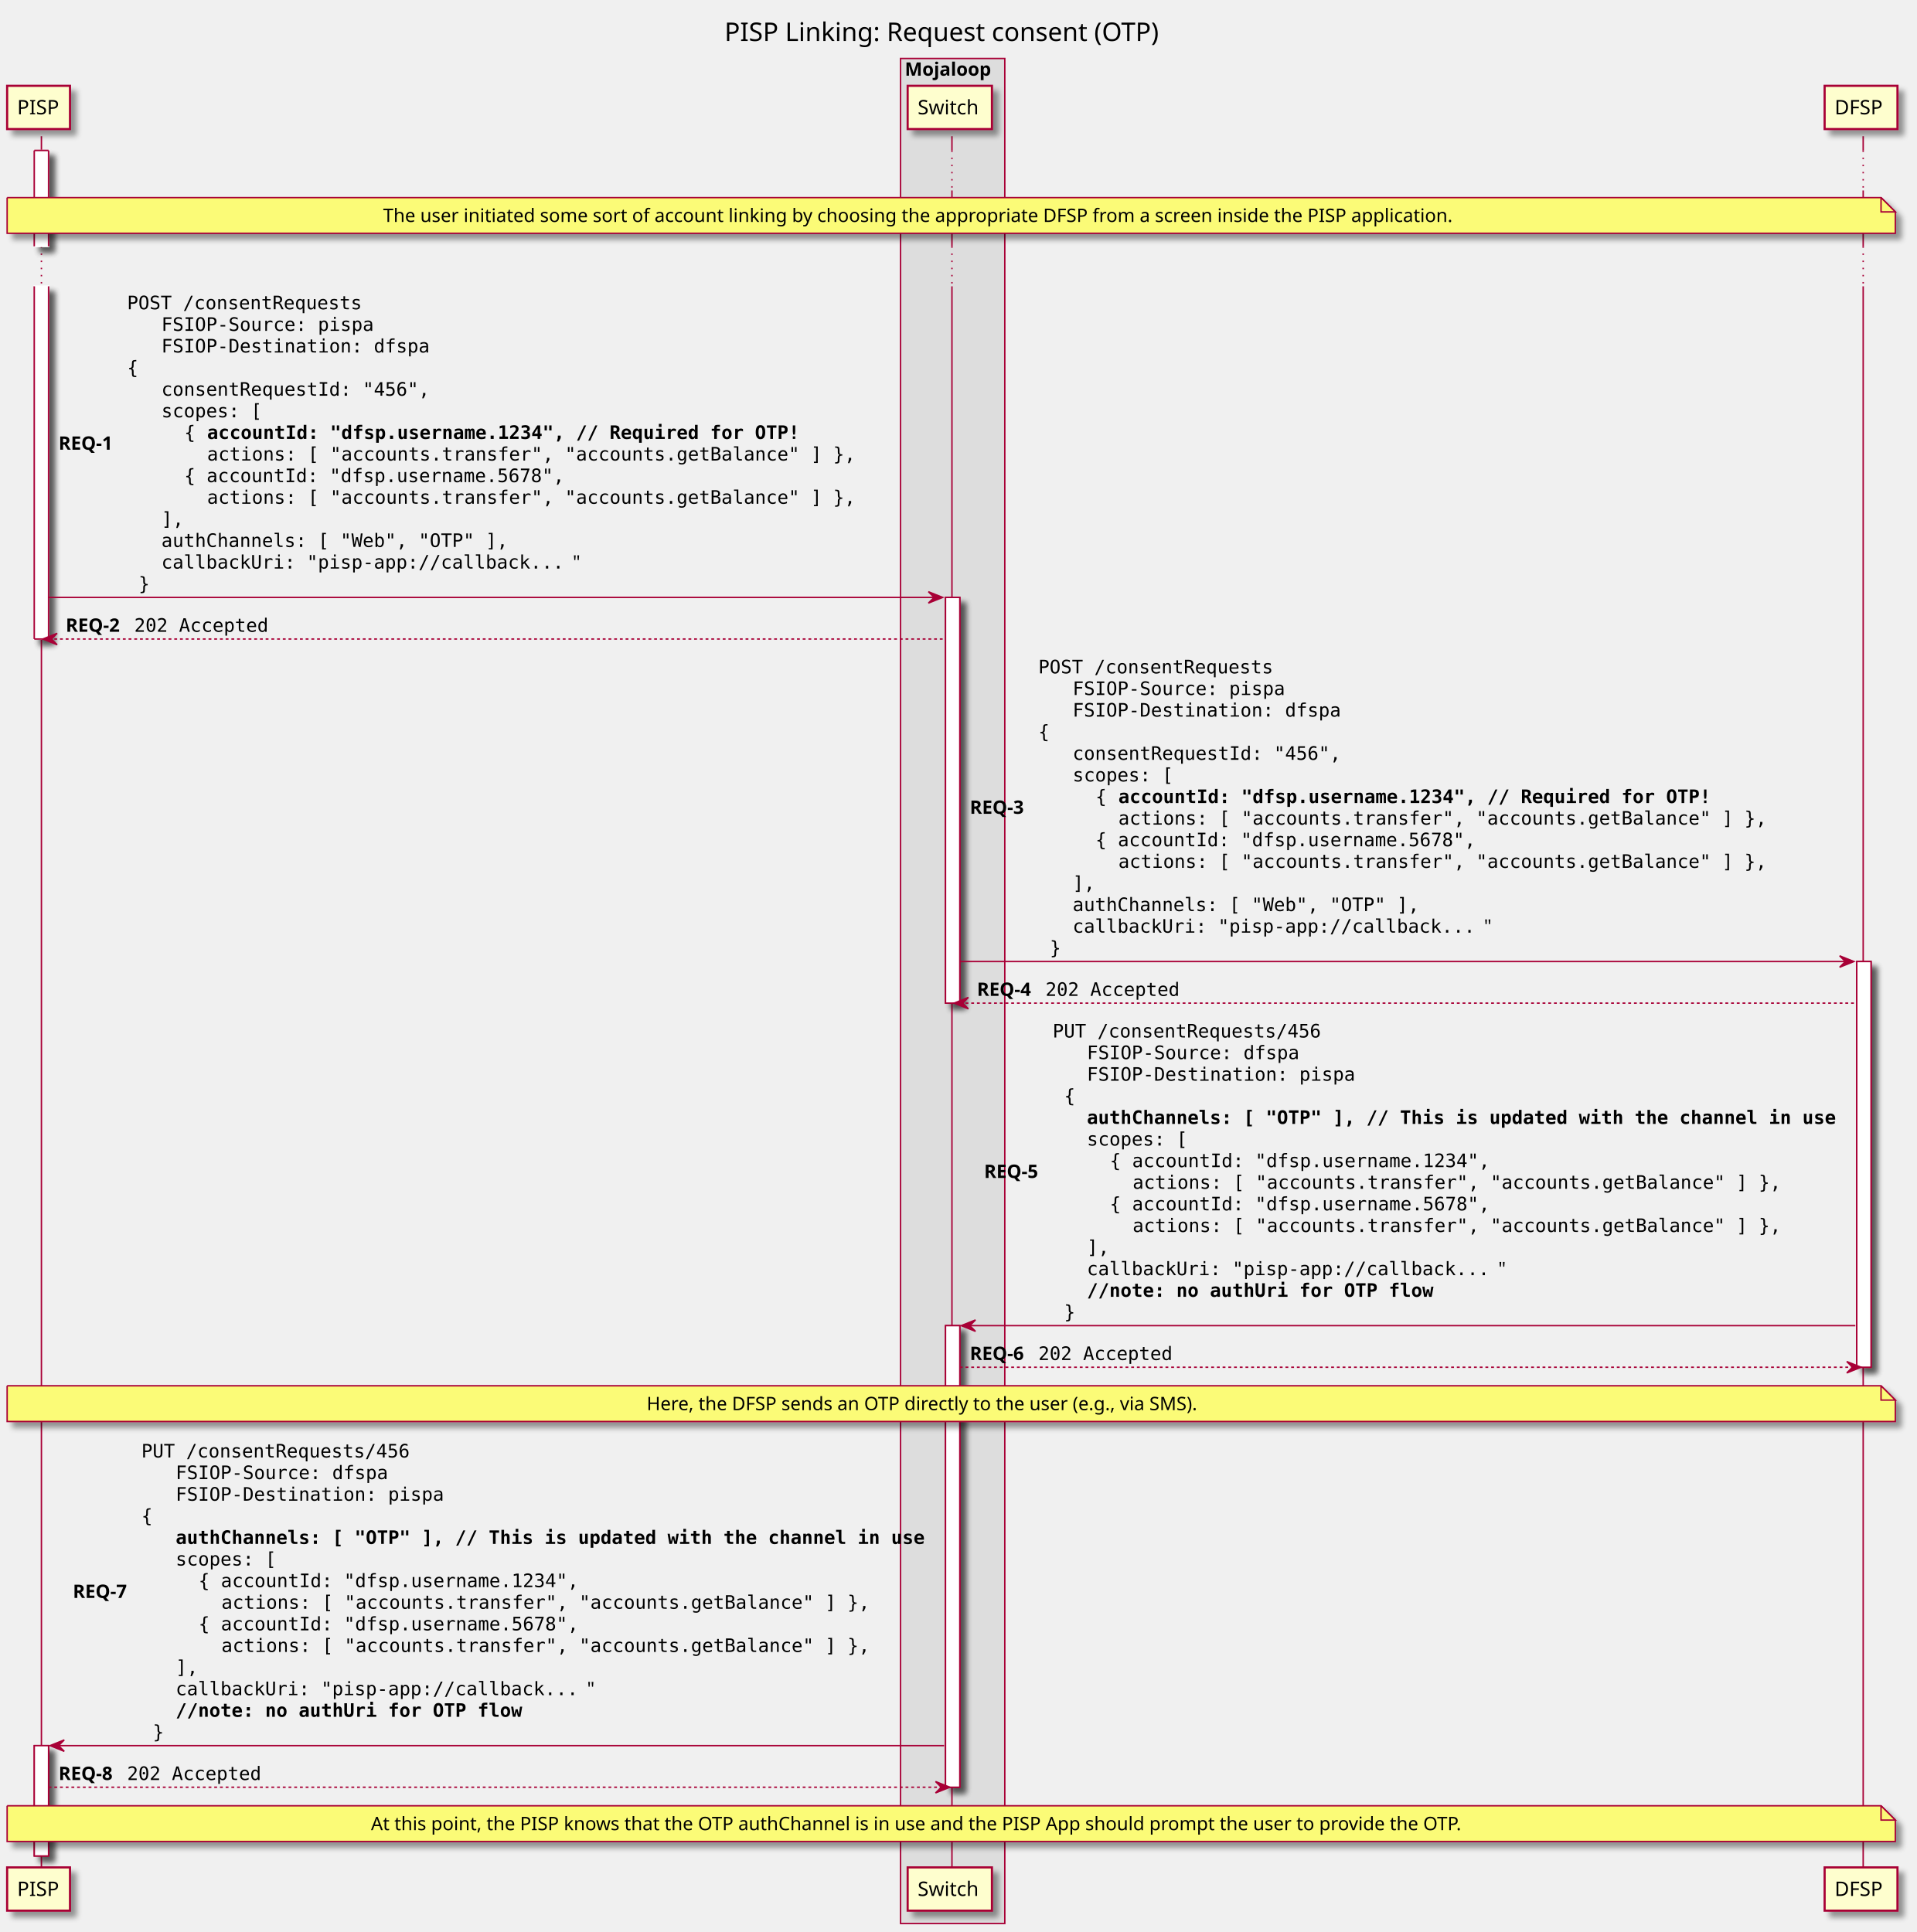
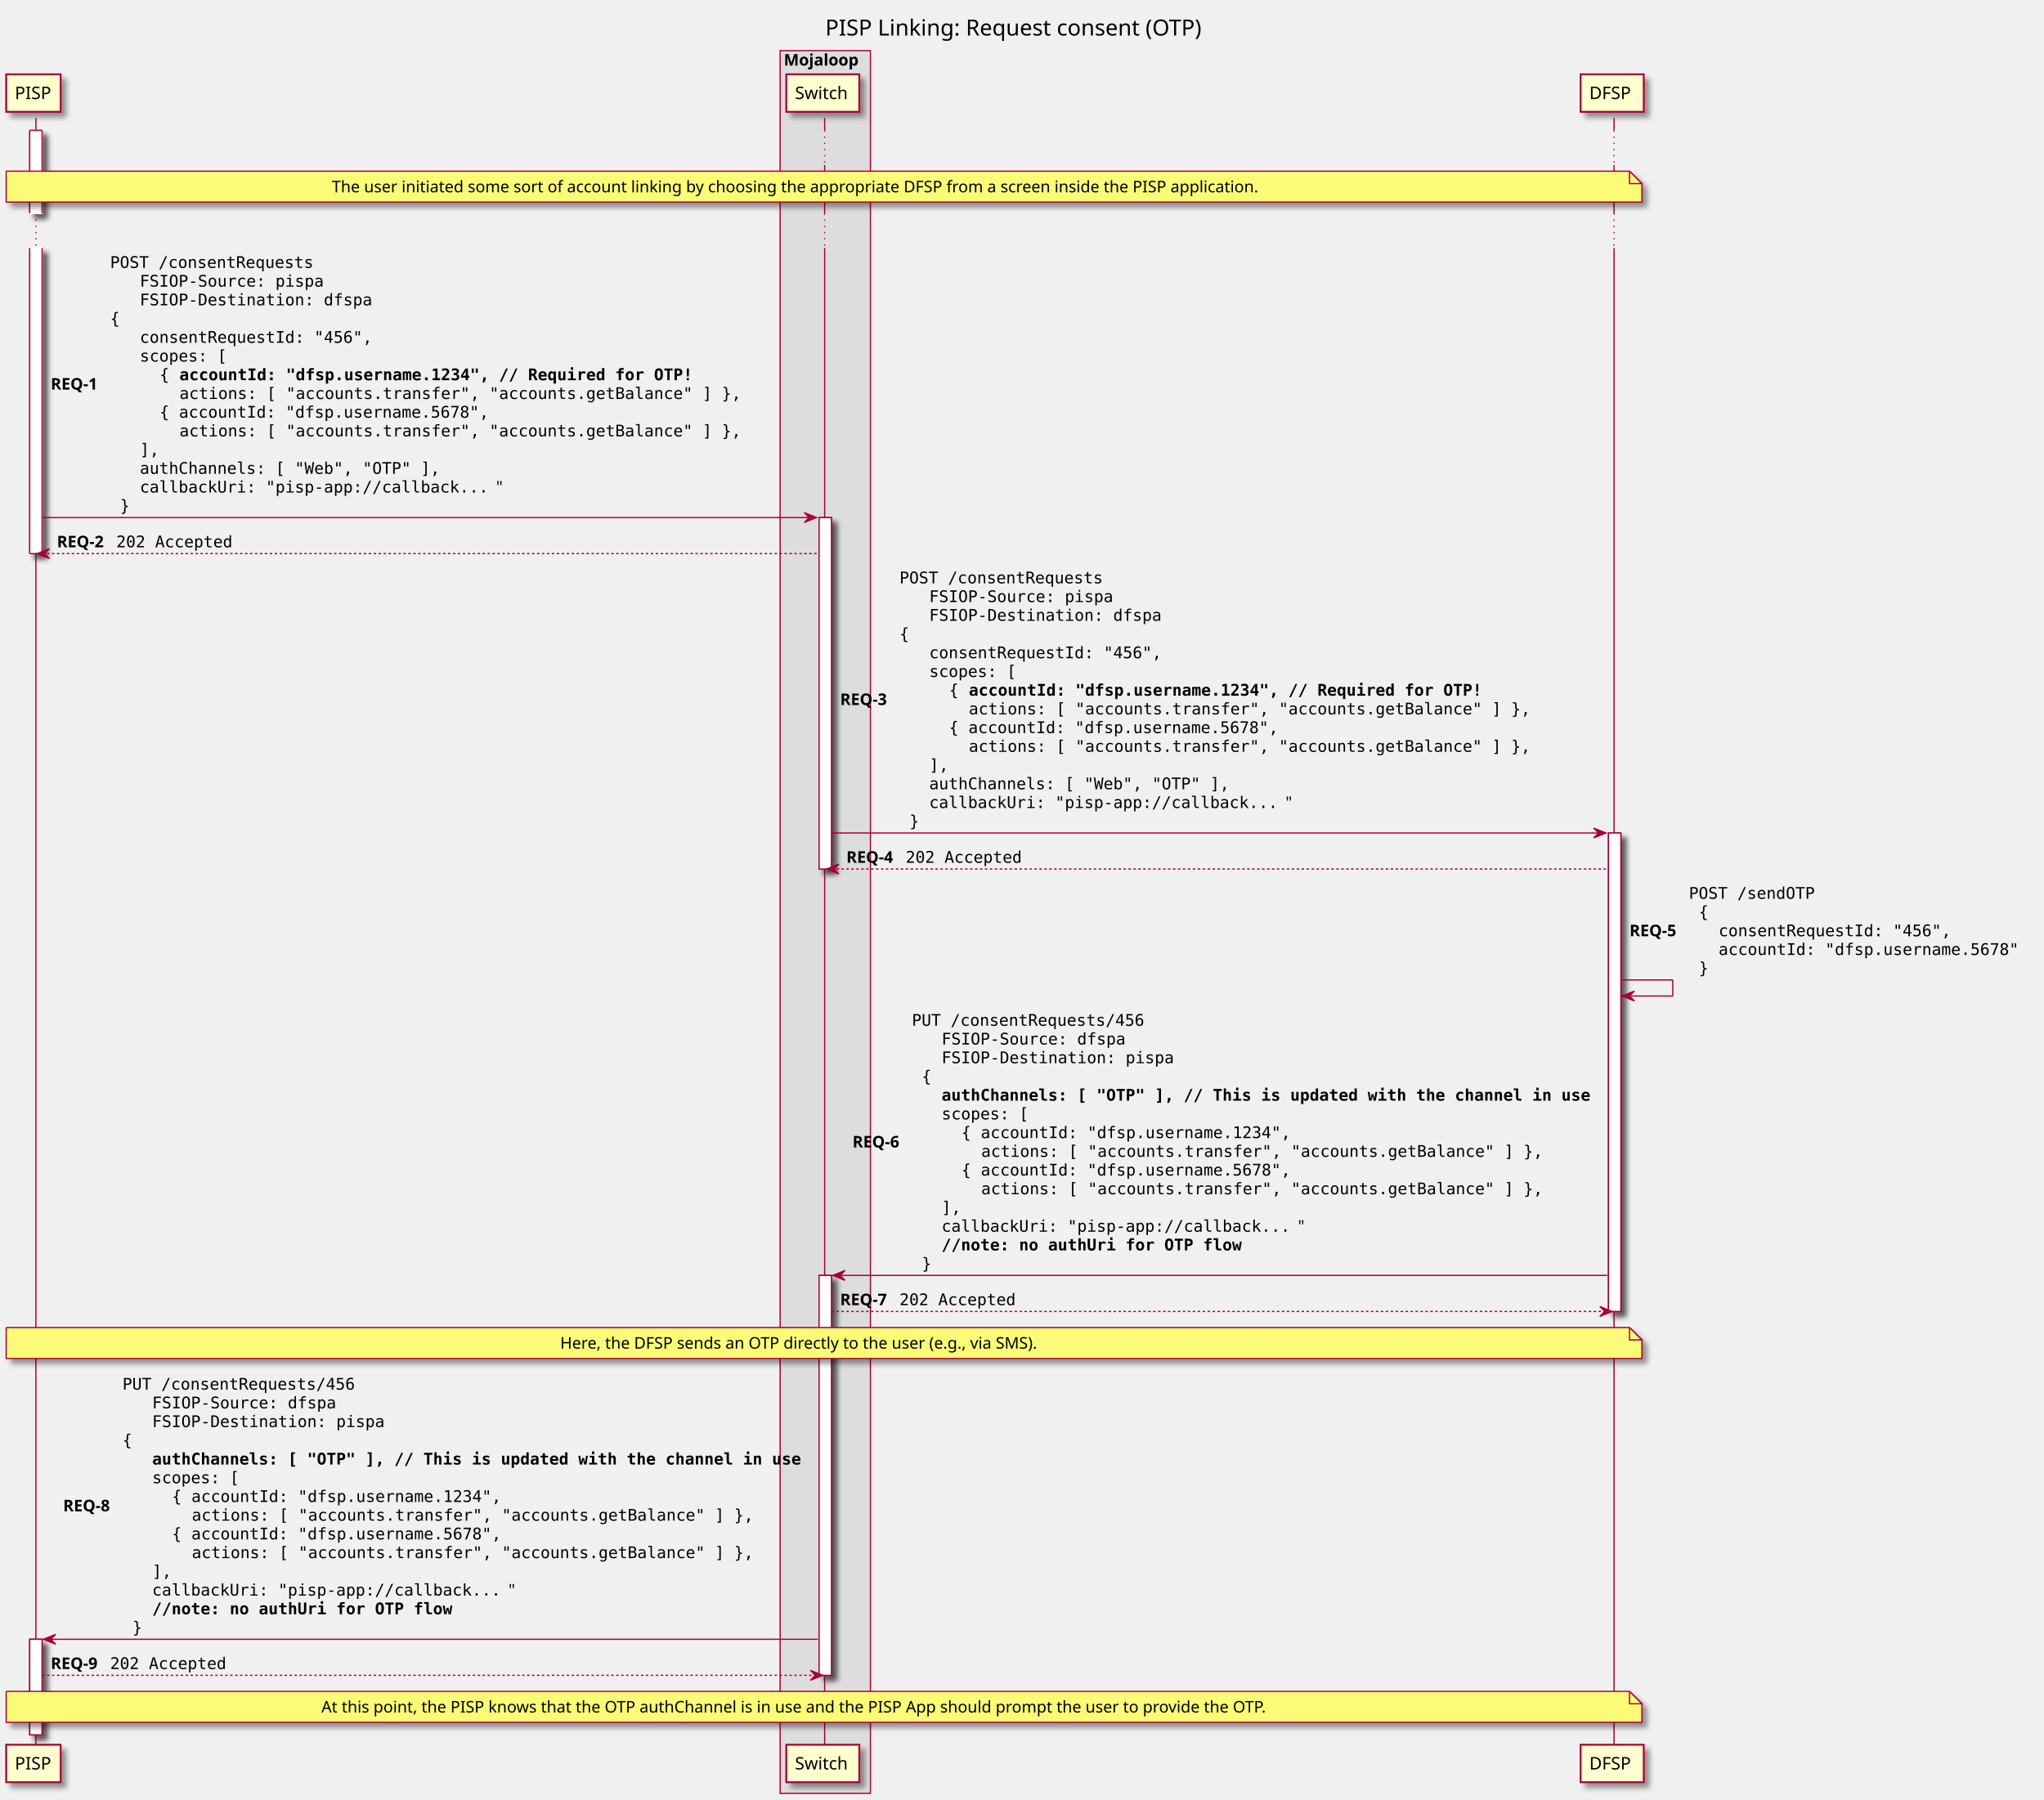
- <svg xmlns="http://www.w3.org/2000/svg" height="1353" preserveAspectRatio="none" style="width:1342px;height:1353px" width="1342">
+ <svg xmlns="http://www.w3.org/2000/svg" height="1455" preserveAspectRatio="none" style="width:1652px;height:1455px" width="1652">
  <defs>
    <filter height="300%" id="a" width="300%" x="-1" y="-1">
      <feGaussianBlur result="blurOut" stdDeviation="2" />
      <feColorMatrix in="blurOut" result="blurOut2" values="0 0 0 0 0 0 0 0 0 0 0 0 0 0 0 0 0 0 .4 0" />
      <feOffset dx="4" dy="4" in="blurOut2" result="blurOut3" />
      <feBlend in="SourceGraphic" in2="blurOut3" />
    </filter>
  </defs>
-   <text font-family="sans-serif" font-size="18" lengthAdjust="spacingAndGlyphs" textLength="323" x="507.25" y="28.708">
+   <text font-family="sans-serif" font-size="18" lengthAdjust="spacingAndGlyphs" textLength="323" x="667" y="28.708">
    PISP Linking: Request consent (OTP)
  </text>
-   <path fill="#DDD" stroke="#a80036" d="M630.5 40.953h73v1306.094h-73z" />
+   <path fill="#DDD" stroke="#a80036" d="M630.5 40.953h73v1408.758h-73z" />
  <text font-family="sans-serif" font-size="13" font-weight="bold" lengthAdjust="spacingAndGlyphs" textLength="67" x="633.5" y="53.02">
    Mojaloop
  </text>
  <path fill="#FFF" filter="url(#a)" stroke="#fff" d="M24 105.383h10v67.133H24z" />
  <path stroke="#a80036" d="M24 105.383v67.133M34 105.383v67.133M24 105.383h10" />
  <path fill="#FFF" filter="url(#a)" stroke="#fff" d="M24 200.516h10v246.992H24z" />
  <path stroke="#a80036" d="M24 200.516v246.992M34 200.516v246.992M24 447.508h10" />
-   <path fill="#FFF" filter="url(#a)" stroke="#a80036" d="M24 1222.484h10v77.266H24zM662 418.375h10V702.5h-10zM662 928.359h10v323.258h-10zM1300 673.367h10v284.125h-10z" />
+   <path fill="#FFF" filter="url(#a)" stroke="#a80036" d="M24 1325.148h10v77.266H24zM662 418.375h10V702.5h-10zM662 1031.023h10v323.258h-10zM1300 673.367h10v386.789h-10z" />
  <path stroke="#a80036" d="M29 95.383v10" />
  <path stroke="#a80036" stroke-dasharray="1,4" d="M29 105.383v28" />
  <path stroke="#a80036" d="M29 133.383v39.133" />
  <path stroke="#a80036" stroke-dasharray="1,4" d="M29 172.516v28" />
-   <path stroke="#a80036" d="M29 200.516V1308.75M666.5 95.383v10" />
+   <path stroke="#a80036" d="M29 200.516v1210.898M666.5 95.383v10" />
  <path stroke="#a80036" stroke-dasharray="1,4" d="M666.5 105.383v28" />
  <path stroke="#a80036" d="M666.5 133.383v39.133" />
  <path stroke="#a80036" stroke-dasharray="1,4" d="M666.5 172.516v28" />
-   <path stroke="#a80036" d="M666.5 200.516V1308.75M1304.5 95.383v10" />
+   <path stroke="#a80036" d="M666.5 200.516v1210.898M1304.5 95.383v10" />
  <path stroke="#a80036" stroke-dasharray="1,4" d="M1304.5 105.383v28" />
  <path stroke="#a80036" d="M1304.5 133.383v39.133" />
  <path stroke="#a80036" stroke-dasharray="1,4" d="M1304.5 172.516v28" />
-   <path stroke="#a80036" d="M1304.5 200.516V1308.75" />
+   <path stroke="#a80036" d="M1304.5 200.516v1210.898" />
  <path fill="#FEFECE" filter="url(#a)" stroke="#a80036" stroke-width="1.5" d="M5 60.086h44v30.297H5z" />
  <text font-family="sans-serif" font-size="14" lengthAdjust="spacingAndGlyphs" textLength="30" x="12" y="80.081">
    PISP
  </text>
-   <path fill="#FEFECE" filter="url(#a)" stroke="#a80036" stroke-width="1.5" d="M5 1307.75h44v30.297H5z" />
-   <text font-family="sans-serif" font-size="14" lengthAdjust="spacingAndGlyphs" textLength="30" x="12" y="1327.745">
+   <path fill="#FEFECE" filter="url(#a)" stroke="#a80036" stroke-width="1.5" d="M5 1410.414h44v30.297H5z" />
+   <text font-family="sans-serif" font-size="14" lengthAdjust="spacingAndGlyphs" textLength="30" x="12" y="1430.409">
    PISP
  </text>
  <path fill="#FEFECE" filter="url(#a)" stroke="#a80036" stroke-width="1.5" d="M635.5 60.086h59v30.297h-59z" />
  <text font-family="sans-serif" font-size="14" lengthAdjust="spacingAndGlyphs" textLength="45" x="642.5" y="80.081">
    Switch
  </text>
-   <path fill="#FEFECE" filter="url(#a)" stroke="#a80036" stroke-width="1.5" d="M635.5 1307.75h59v30.297h-59z" />
-   <text font-family="sans-serif" font-size="14" lengthAdjust="spacingAndGlyphs" textLength="45" x="642.5" y="1327.745">
+   <path fill="#FEFECE" filter="url(#a)" stroke="#a80036" stroke-width="1.5" d="M635.5 1410.414h59v30.297h-59z" />
+   <text font-family="sans-serif" font-size="14" lengthAdjust="spacingAndGlyphs" textLength="45" x="642.5" y="1430.409">
    Switch
  </text>
  <path fill="#FEFECE" filter="url(#a)" stroke="#a80036" stroke-width="1.5" d="M1277.5 60.086h51v30.297h-51z" />
  <text font-family="sans-serif" font-size="14" lengthAdjust="spacingAndGlyphs" textLength="37" x="1284.5" y="80.081">
    DFSP
  </text>
-   <path fill="#FEFECE" filter="url(#a)" stroke="#a80036" stroke-width="1.5" d="M1277.5 1307.75h51v30.297h-51z" />
-   <text font-family="sans-serif" font-size="14" lengthAdjust="spacingAndGlyphs" textLength="37" x="1284.5" y="1327.745">
+   <path fill="#FEFECE" filter="url(#a)" stroke="#a80036" stroke-width="1.5" d="M1277.5 1410.414h51v30.297h-51z" />
+   <text font-family="sans-serif" font-size="14" lengthAdjust="spacingAndGlyphs" textLength="37" x="1284.5" y="1430.409">
    DFSP
  </text>
  <path fill="#FFF" filter="url(#a)" stroke="#fff" d="M24 105.383h10v67.133H24z" />
  <path stroke="#a80036" d="M24 105.383v67.133M34 105.383v67.133M24 105.383h10" />
  <path fill="#FFF" filter="url(#a)" stroke="#fff" d="M24 200.516h10v246.992H24z" />
  <path stroke="#a80036" d="M24 200.516v246.992M34 200.516v246.992M24 447.508h10" />
-   <path fill="#FFF" filter="url(#a)" stroke="#a80036" d="M24 1222.484h10v77.266H24zM662 418.375h10V702.5h-10zM662 928.359h10v323.258h-10zM1300 673.367h10v284.125h-10z" />
+   <path fill="#FFF" filter="url(#a)" stroke="#a80036" d="M24 1325.148h10v77.266H24zM662 418.375h10V702.5h-10zM662 1031.023h10v323.258h-10zM1300 673.367h10v386.789h-10z" />
  <path d="M5 138.383v25h1322v-15l-10-10H5" fill="#FBFB77" filter="url(#a)" stroke="#a80036" />
  <path d="M1317 138.383v10h10l-10-10" fill="#FBFB77" stroke="#a80036" />
  <text font-family="sans-serif" font-size="13" lengthAdjust="spacingAndGlyphs" textLength="783" x="268.25" y="155.45">
    The user initiated some sort of account linking by choosing the appropriate DFSP from a screen inside the PISP application.
  </text>
  <path fill="#A80036" stroke="#a80036" d="M650 414.375l10 4-10 4 4-4z" />
  <path stroke="#a80036" d="M34 418.375h622" />
  <text font-family="sans-serif" font-size="13" font-weight="bold" lengthAdjust="spacingAndGlyphs" textLength="44" x="41" y="314.946">
    REQ-1
  </text>
  <text font-family="monospace" font-size="13" lengthAdjust="spacingAndGlyphs" textLength="168" x="89" y="216.583">
    POST /consentRequests
  </text>
  <text font-family="monospace" font-size="13" lengthAdjust="spacingAndGlyphs" textLength="152" x="113" y="231.715">
    FSIOP-Source: pispa
  </text>
  <text font-family="monospace" font-size="13" lengthAdjust="spacingAndGlyphs" textLength="192" x="113" y="246.848">
    FSIOP-Destination: dfspa
  </text>
  <text font-family="monospace" font-size="13" lengthAdjust="spacingAndGlyphs" textLength="8" x="89" y="261.981">
    {
  </text>
  <text font-family="monospace" font-size="13" lengthAdjust="spacingAndGlyphs" textLength="192" x="113" y="277.114">
    consentRequestId: "456",
  </text>
  <text font-family="monospace" font-size="13" lengthAdjust="spacingAndGlyphs" textLength="72" x="113" y="292.247">
    scopes: [
  </text>
  <text font-family="monospace" font-size="13" lengthAdjust="spacingAndGlyphs" textLength="8" x="129" y="307.379">
    {
  </text>
  <text font-family="monospace" font-size="13" font-weight="bold" lengthAdjust="spacingAndGlyphs" textLength="424" x="145" y="307.379">
    accountId: "dfsp.username.1234", // Required for OTP!
  </text>
  <text font-family="monospace" font-size="13" lengthAdjust="spacingAndGlyphs" textLength="464" x="145" y="322.512">
    actions: [ "accounts.transfer", "accounts.getBalance" ] },
  </text>
  <text font-family="monospace" font-size="13" lengthAdjust="spacingAndGlyphs" textLength="272" x="129" y="337.645">
    { accountId: "dfsp.username.5678",
  </text>
  <text font-family="monospace" font-size="13" lengthAdjust="spacingAndGlyphs" textLength="464" x="145" y="352.778">
    actions: [ "accounts.transfer", "accounts.getBalance" ] },
  </text>
  <text font-family="monospace" font-size="13" lengthAdjust="spacingAndGlyphs" textLength="16" x="113" y="367.911">
    ],
  </text>
  <text font-family="monospace" font-size="13" lengthAdjust="spacingAndGlyphs" textLength="248" x="113" y="383.043">
    authChannels: [ "Web", "OTP" ],
  </text>
  <text font-family="monospace" font-size="13" lengthAdjust="spacingAndGlyphs" textLength="288" x="113" y="398.176">
    callbackUri: "pisp-app://callback...
  </text>
  <text font-family="sans-serif" font-size="13" lengthAdjust="spacingAndGlyphs" textLength="5" x="401" y="398.176">
    "
  </text>
  <text font-family="monospace" font-size="13" lengthAdjust="spacingAndGlyphs" textLength="8" x="97" y="413.309">
    }
  </text>
  <path fill="#A80036" stroke="#a80036" d="M40 443.508l-10 4 10 4-4-4z" />
  <path stroke="#a80036" stroke-dasharray="2,2" d="M34 447.508h627" />
  <text font-family="sans-serif" font-size="13" font-weight="bold" lengthAdjust="spacingAndGlyphs" textLength="44" x="46" y="442.442">
    REQ-2
  </text>
  <text font-family="monospace" font-size="13" lengthAdjust="spacingAndGlyphs" textLength="96" x="94" y="442.442">
    202 Accepted
  </text>
  <path fill="#A80036" stroke="#a80036" d="M1288 669.367l10 4-10 4 4-4z" />
  <path stroke="#a80036" d="M672 673.367h622" />
  <text font-family="sans-serif" font-size="13" font-weight="bold" lengthAdjust="spacingAndGlyphs" textLength="44" x="679" y="569.938">
    REQ-3
  </text>
  <text font-family="monospace" font-size="13" lengthAdjust="spacingAndGlyphs" textLength="168" x="727" y="471.575">
    POST /consentRequests
  </text>
  <text font-family="monospace" font-size="13" lengthAdjust="spacingAndGlyphs" textLength="152" x="751" y="486.707">
    FSIOP-Source: pispa
  </text>
  <text font-family="monospace" font-size="13" lengthAdjust="spacingAndGlyphs" textLength="192" x="751" y="501.84">
    FSIOP-Destination: dfspa
  </text>
  <text font-family="monospace" font-size="13" lengthAdjust="spacingAndGlyphs" textLength="8" x="727" y="516.973">
    {
  </text>
  <text font-family="monospace" font-size="13" lengthAdjust="spacingAndGlyphs" textLength="192" x="751" y="532.106">
    consentRequestId: "456",
  </text>
  <text font-family="monospace" font-size="13" lengthAdjust="spacingAndGlyphs" textLength="72" x="751" y="547.239">
    scopes: [
  </text>
  <text font-family="monospace" font-size="13" lengthAdjust="spacingAndGlyphs" textLength="8" x="767" y="562.372">
    {
  </text>
  <text font-family="monospace" font-size="13" font-weight="bold" lengthAdjust="spacingAndGlyphs" textLength="424" x="783" y="562.372">
    accountId: "dfsp.username.1234", // Required for OTP!
  </text>
  <text font-family="monospace" font-size="13" lengthAdjust="spacingAndGlyphs" textLength="464" x="783" y="577.504">
    actions: [ "accounts.transfer", "accounts.getBalance" ] },
  </text>
  <text font-family="monospace" font-size="13" lengthAdjust="spacingAndGlyphs" textLength="272" x="767" y="592.637">
    { accountId: "dfsp.username.5678",
  </text>
  <text font-family="monospace" font-size="13" lengthAdjust="spacingAndGlyphs" textLength="464" x="783" y="607.77">
    actions: [ "accounts.transfer", "accounts.getBalance" ] },
  </text>
  <text font-family="monospace" font-size="13" lengthAdjust="spacingAndGlyphs" textLength="16" x="751" y="622.903">
    ],
  </text>
  <text font-family="monospace" font-size="13" lengthAdjust="spacingAndGlyphs" textLength="248" x="751" y="638.036">
    authChannels: [ "Web", "OTP" ],
  </text>
  <text font-family="monospace" font-size="13" lengthAdjust="spacingAndGlyphs" textLength="288" x="751" y="653.168">
    callbackUri: "pisp-app://callback...
  </text>
  <text font-family="sans-serif" font-size="13" lengthAdjust="spacingAndGlyphs" textLength="5" x="1039" y="653.168">
    "
  </text>
  <text font-family="monospace" font-size="13" lengthAdjust="spacingAndGlyphs" textLength="8" x="735" y="668.301">
    }
  </text>
  <path fill="#A80036" stroke="#a80036" d="M678 698.5l-10 4 10 4-4-4z" />
  <path stroke="#a80036" stroke-dasharray="2,2" d="M672 702.5h627" />
  <text font-family="sans-serif" font-size="13" font-weight="bold" lengthAdjust="spacingAndGlyphs" textLength="44" x="684" y="697.434">
    REQ-4
  </text>
  <text font-family="monospace" font-size="13" lengthAdjust="spacingAndGlyphs" textLength="96" x="732" y="697.434">
    202 Accepted
  </text>
-   <path fill="#A80036" stroke="#a80036" d="M683 924.36l-10 4 10 4-4-4z" />
-   <path stroke="#a80036" d="M677 928.359h622" />
-   <text font-family="sans-serif" font-size="13" font-weight="bold" lengthAdjust="spacingAndGlyphs" textLength="44" x="689" y="824.93">
+   <path stroke="#a80036" d="M1310 792.164h42M1352 792.164v13M1311 805.164h41" />
+   <path fill="#A80036" stroke="#a80036" d="M1321 801.164l-10 4 10 4-4-4z" />
+   <text font-family="sans-serif" font-size="13" font-weight="bold" lengthAdjust="spacingAndGlyphs" textLength="44" x="1317" y="756.832">
    REQ-5
  </text>
-   <text font-family="monospace" font-size="13" lengthAdjust="spacingAndGlyphs" textLength="192" x="737" y="726.567">
+   <text font-family="monospace" font-size="13" lengthAdjust="spacingAndGlyphs" textLength="104" x="1365" y="726.567">
+     POST /sendOTP
+   </text>
+   <text font-family="monospace" font-size="13" lengthAdjust="spacingAndGlyphs" textLength="8" x="1373" y="741.7">
+     {
+   </text>
+   <text font-family="monospace" font-size="13" lengthAdjust="spacingAndGlyphs" textLength="192" x="1389" y="756.832">
+     consentRequestId: "456",
+   </text>
+   <text font-family="monospace" font-size="13" lengthAdjust="spacingAndGlyphs" textLength="248" x="1389" y="771.965">
+     accountId: "dfsp.username.5678"
+   </text>
+   <text font-family="monospace" font-size="13" lengthAdjust="spacingAndGlyphs" textLength="8" x="1373" y="787.098">
+     }
+   </text>
+   <path fill="#A80036" stroke="#a80036" d="M683 1027.023l-10 4 10 4-4-4z" />
+   <path stroke="#a80036" d="M677 1031.023h622" />
+   <text font-family="sans-serif" font-size="13" font-weight="bold" lengthAdjust="spacingAndGlyphs" textLength="44" x="689" y="927.594">
+     REQ-6
+   </text>
+   <text font-family="monospace" font-size="13" lengthAdjust="spacingAndGlyphs" textLength="192" x="737" y="829.231">
    PUT /consentRequests/456
  </text>
-   <text font-family="monospace" font-size="13" lengthAdjust="spacingAndGlyphs" textLength="152" x="761" y="741.7">
+   <text font-family="monospace" font-size="13" lengthAdjust="spacingAndGlyphs" textLength="152" x="761" y="844.364">
    FSIOP-Source: dfspa
  </text>
-   <text font-family="monospace" font-size="13" lengthAdjust="spacingAndGlyphs" textLength="192" x="761" y="756.832">
+   <text font-family="monospace" font-size="13" lengthAdjust="spacingAndGlyphs" textLength="192" x="761" y="859.497">
    FSIOP-Destination: pispa
  </text>
-   <text font-family="monospace" font-size="13" lengthAdjust="spacingAndGlyphs" textLength="8" x="745" y="771.965">
-     {
-   </text>
-   <text font-family="monospace" font-size="13" font-weight="bold" lengthAdjust="spacingAndGlyphs" textLength="536" x="761" y="787.098">
+   <text font-family="monospace" font-size="13" lengthAdjust="spacingAndGlyphs" textLength="8" x="745" y="874.629">
+     {
+   </text>
+   <text font-family="monospace" font-size="13" font-weight="bold" lengthAdjust="spacingAndGlyphs" textLength="536" x="761" y="889.762">
    authChannels: [ "OTP" ], // This is updated with the channel in use
  </text>
-   <text font-family="monospace" font-size="13" lengthAdjust="spacingAndGlyphs" textLength="72" x="761" y="802.231">
+   <text font-family="monospace" font-size="13" lengthAdjust="spacingAndGlyphs" textLength="72" x="761" y="904.895">
    scopes: [
  </text>
-   <text font-family="monospace" font-size="13" lengthAdjust="spacingAndGlyphs" textLength="272" x="777" y="817.364">
+   <text font-family="monospace" font-size="13" lengthAdjust="spacingAndGlyphs" textLength="272" x="777" y="920.028">
    { accountId: "dfsp.username.1234",
  </text>
-   <text font-family="monospace" font-size="13" lengthAdjust="spacingAndGlyphs" textLength="464" x="793" y="832.497">
-     actions: [ "accounts.transfer", "accounts.getBalance" ] },
-   </text>
-   <text font-family="monospace" font-size="13" lengthAdjust="spacingAndGlyphs" textLength="272" x="777" y="847.629">
+   <text font-family="monospace" font-size="13" lengthAdjust="spacingAndGlyphs" textLength="464" x="793" y="935.161">
+     actions: [ "accounts.transfer", "accounts.getBalance" ] },
+   </text>
+   <text font-family="monospace" font-size="13" lengthAdjust="spacingAndGlyphs" textLength="272" x="777" y="950.293">
    { accountId: "dfsp.username.5678",
  </text>
-   <text font-family="monospace" font-size="13" lengthAdjust="spacingAndGlyphs" textLength="464" x="793" y="862.762">
-     actions: [ "accounts.transfer", "accounts.getBalance" ] },
-   </text>
-   <text font-family="monospace" font-size="13" lengthAdjust="spacingAndGlyphs" textLength="16" x="761" y="877.895">
+   <text font-family="monospace" font-size="13" lengthAdjust="spacingAndGlyphs" textLength="464" x="793" y="965.426">
+     actions: [ "accounts.transfer", "accounts.getBalance" ] },
+   </text>
+   <text font-family="monospace" font-size="13" lengthAdjust="spacingAndGlyphs" textLength="16" x="761" y="980.559">
    ],
  </text>
-   <text font-family="monospace" font-size="13" lengthAdjust="spacingAndGlyphs" textLength="288" x="761" y="893.028">
+   <text font-family="monospace" font-size="13" lengthAdjust="spacingAndGlyphs" textLength="288" x="761" y="995.692">
    callbackUri: "pisp-app://callback...
  </text>
-   <text font-family="sans-serif" font-size="13" lengthAdjust="spacingAndGlyphs" textLength="5" x="1049" y="893.028">
+   <text font-family="sans-serif" font-size="13" lengthAdjust="spacingAndGlyphs" textLength="5" x="1049" y="995.692">
    "
  </text>
-   <text font-family="monospace" font-size="13" font-weight="bold" lengthAdjust="spacingAndGlyphs" textLength="248" x="761" y="908.161">
+   <text font-family="monospace" font-size="13" font-weight="bold" lengthAdjust="spacingAndGlyphs" textLength="248" x="761" y="1010.825">
    //note: no authUri for OTP flow
  </text>
-   <text font-family="monospace" font-size="13" lengthAdjust="spacingAndGlyphs" textLength="8" x="745" y="923.293">
-     }
-   </text>
-   <path fill="#A80036" stroke="#a80036" d="M1293 953.492l10 4-10 4 4-4z" />
-   <path stroke="#a80036" stroke-dasharray="2,2" d="M672 957.492h627" />
-   <text font-family="sans-serif" font-size="13" font-weight="bold" lengthAdjust="spacingAndGlyphs" textLength="44" x="679" y="952.426">
-     REQ-6
-   </text>
-   <text font-family="monospace" font-size="13" lengthAdjust="spacingAndGlyphs" textLength="96" x="727" y="952.426">
+   <text font-family="monospace" font-size="13" lengthAdjust="spacingAndGlyphs" textLength="8" x="745" y="1025.957">
+     }
+   </text>
+   <path fill="#A80036" stroke="#a80036" d="M1293 1056.156l10 4-10 4 4-4z" />
+   <path stroke="#a80036" stroke-dasharray="2,2" d="M672 1060.156h627" />
+   <text font-family="sans-serif" font-size="13" font-weight="bold" lengthAdjust="spacingAndGlyphs" textLength="44" x="679" y="1055.09">
+     REQ-7
+   </text>
+   <text font-family="monospace" font-size="13" lengthAdjust="spacingAndGlyphs" textLength="96" x="727" y="1055.09">
    202 Accepted
  </text>
-   <path d="M5 970.492v25h1322v-15l-10-10H5" fill="#FBFB77" filter="url(#a)" stroke="#a80036" />
-   <path d="M1317 970.492v10h10l-10-10" fill="#FBFB77" stroke="#a80036" />
-   <text font-family="sans-serif" font-size="13" lengthAdjust="spacingAndGlyphs" textLength="414" x="452.75" y="987.559">
+   <path d="M5 1073.156v25h1322v-15l-10-10H5" fill="#FBFB77" filter="url(#a)" stroke="#a80036" />
+   <path d="M1317 1073.156v10h10l-10-10" fill="#FBFB77" stroke="#a80036" />
+   <text font-family="sans-serif" font-size="13" lengthAdjust="spacingAndGlyphs" textLength="414" x="452.75" y="1090.223">
    Here, the DFSP sends an OTP directly to the user (e.g., via SMS).
  </text>
-   <path fill="#A80036" stroke="#a80036" d="M45 1218.484l-10 4 10 4-4-4z" />
-   <path stroke="#a80036" d="M39 1222.484h622" />
-   <text font-family="sans-serif" font-size="13" font-weight="bold" lengthAdjust="spacingAndGlyphs" textLength="44" x="51" y="1119.055">
-     REQ-7
-   </text>
-   <text font-family="monospace" font-size="13" lengthAdjust="spacingAndGlyphs" textLength="192" x="99" y="1020.692">
+   <path fill="#A80036" stroke="#a80036" d="M45 1321.148l-10 4 10 4-4-4z" />
+   <path stroke="#a80036" d="M39 1325.148h622" />
+   <text font-family="sans-serif" font-size="13" font-weight="bold" lengthAdjust="spacingAndGlyphs" textLength="44" x="51" y="1221.719">
+     REQ-8
+   </text>
+   <text font-family="monospace" font-size="13" lengthAdjust="spacingAndGlyphs" textLength="192" x="99" y="1123.356">
    PUT /consentRequests/456
  </text>
-   <text font-family="monospace" font-size="13" lengthAdjust="spacingAndGlyphs" textLength="152" x="123" y="1035.825">
+   <text font-family="monospace" font-size="13" lengthAdjust="spacingAndGlyphs" textLength="152" x="123" y="1138.489">
    FSIOP-Source: dfspa
  </text>
-   <text font-family="monospace" font-size="13" lengthAdjust="spacingAndGlyphs" textLength="192" x="123" y="1050.957">
+   <text font-family="monospace" font-size="13" lengthAdjust="spacingAndGlyphs" textLength="192" x="123" y="1153.622">
    FSIOP-Destination: pispa
  </text>
-   <text font-family="monospace" font-size="13" lengthAdjust="spacingAndGlyphs" textLength="8" x="99" y="1066.09">
-     {
-   </text>
-   <text font-family="monospace" font-size="13" font-weight="bold" lengthAdjust="spacingAndGlyphs" textLength="536" x="123" y="1081.223">
+   <text font-family="monospace" font-size="13" lengthAdjust="spacingAndGlyphs" textLength="8" x="99" y="1168.754">
+     {
+   </text>
+   <text font-family="monospace" font-size="13" font-weight="bold" lengthAdjust="spacingAndGlyphs" textLength="536" x="123" y="1183.887">
    authChannels: [ "OTP" ], // This is updated with the channel in use
  </text>
-   <text font-family="monospace" font-size="13" lengthAdjust="spacingAndGlyphs" textLength="72" x="123" y="1096.356">
+   <text font-family="monospace" font-size="13" lengthAdjust="spacingAndGlyphs" textLength="72" x="123" y="1199.02">
    scopes: [
  </text>
-   <text font-family="monospace" font-size="13" lengthAdjust="spacingAndGlyphs" textLength="272" x="139" y="1111.489">
+   <text font-family="monospace" font-size="13" lengthAdjust="spacingAndGlyphs" textLength="272" x="139" y="1214.153">
    { accountId: "dfsp.username.1234",
  </text>
-   <text font-family="monospace" font-size="13" lengthAdjust="spacingAndGlyphs" textLength="464" x="155" y="1126.622">
-     actions: [ "accounts.transfer", "accounts.getBalance" ] },
-   </text>
-   <text font-family="monospace" font-size="13" lengthAdjust="spacingAndGlyphs" textLength="272" x="139" y="1141.754">
+   <text font-family="monospace" font-size="13" lengthAdjust="spacingAndGlyphs" textLength="464" x="155" y="1229.286">
+     actions: [ "accounts.transfer", "accounts.getBalance" ] },
+   </text>
+   <text font-family="monospace" font-size="13" lengthAdjust="spacingAndGlyphs" textLength="272" x="139" y="1244.418">
    { accountId: "dfsp.username.5678",
  </text>
-   <text font-family="monospace" font-size="13" lengthAdjust="spacingAndGlyphs" textLength="464" x="155" y="1156.887">
-     actions: [ "accounts.transfer", "accounts.getBalance" ] },
-   </text>
-   <text font-family="monospace" font-size="13" lengthAdjust="spacingAndGlyphs" textLength="16" x="123" y="1172.02">
+   <text font-family="monospace" font-size="13" lengthAdjust="spacingAndGlyphs" textLength="464" x="155" y="1259.551">
+     actions: [ "accounts.transfer", "accounts.getBalance" ] },
+   </text>
+   <text font-family="monospace" font-size="13" lengthAdjust="spacingAndGlyphs" textLength="16" x="123" y="1274.684">
    ],
  </text>
-   <text font-family="monospace" font-size="13" lengthAdjust="spacingAndGlyphs" textLength="288" x="123" y="1187.153">
+   <text font-family="monospace" font-size="13" lengthAdjust="spacingAndGlyphs" textLength="288" x="123" y="1289.817">
    callbackUri: "pisp-app://callback...
  </text>
-   <text font-family="sans-serif" font-size="13" lengthAdjust="spacingAndGlyphs" textLength="5" x="411" y="1187.153">
+   <text font-family="sans-serif" font-size="13" lengthAdjust="spacingAndGlyphs" textLength="5" x="411" y="1289.817">
    "
  </text>
-   <text font-family="monospace" font-size="13" font-weight="bold" lengthAdjust="spacingAndGlyphs" textLength="248" x="123" y="1202.286">
+   <text font-family="monospace" font-size="13" font-weight="bold" lengthAdjust="spacingAndGlyphs" textLength="248" x="123" y="1304.95">
    //note: no authUri for OTP flow
  </text>
-   <text font-family="monospace" font-size="13" lengthAdjust="spacingAndGlyphs" textLength="8" x="107" y="1217.418">
-     }
-   </text>
-   <path fill="#A80036" stroke="#a80036" d="M655 1247.617l10 4-10 4 4-4z" />
-   <path stroke="#a80036" stroke-dasharray="2,2" d="M34 1251.617h627" />
-   <text font-family="sans-serif" font-size="13" font-weight="bold" lengthAdjust="spacingAndGlyphs" textLength="44" x="41" y="1246.551">
-     REQ-8
-   </text>
-   <text font-family="monospace" font-size="13" lengthAdjust="spacingAndGlyphs" textLength="96" x="89" y="1246.551">
+   <text font-family="monospace" font-size="13" lengthAdjust="spacingAndGlyphs" textLength="8" x="107" y="1320.082">
+     }
+   </text>
+   <path fill="#A80036" stroke="#a80036" d="M655 1350.281l10 4-10 4 4-4z" />
+   <path stroke="#a80036" stroke-dasharray="2,2" d="M34 1354.281h627" />
+   <text font-family="sans-serif" font-size="13" font-weight="bold" lengthAdjust="spacingAndGlyphs" textLength="44" x="41" y="1349.215">
+     REQ-9
+   </text>
+   <text font-family="monospace" font-size="13" lengthAdjust="spacingAndGlyphs" textLength="96" x="89" y="1349.215">
    202 Accepted
  </text>
-   <path d="M5 1264.617v25h1322v-15l-10-10H5" fill="#FBFB77" filter="url(#a)" stroke="#a80036" />
-   <path d="M1317 1264.617v10h10l-10-10" fill="#FBFB77" stroke="#a80036" />
-   <text font-family="sans-serif" font-size="13" lengthAdjust="spacingAndGlyphs" textLength="800" x="259.75" y="1281.684">
+   <path d="M5 1367.281v25h1322v-15l-10-10H5" fill="#FBFB77" filter="url(#a)" stroke="#a80036" />
+   <path d="M1317 1367.281v10h10l-10-10" fill="#FBFB77" stroke="#a80036" />
+   <text font-family="sans-serif" font-size="13" lengthAdjust="spacingAndGlyphs" textLength="800" x="259.75" y="1384.348">
    At this point, the PISP knows that the OTP authChannel is in use and the PISP App should prompt the user to provide the OTP.
  </text>
</svg>
